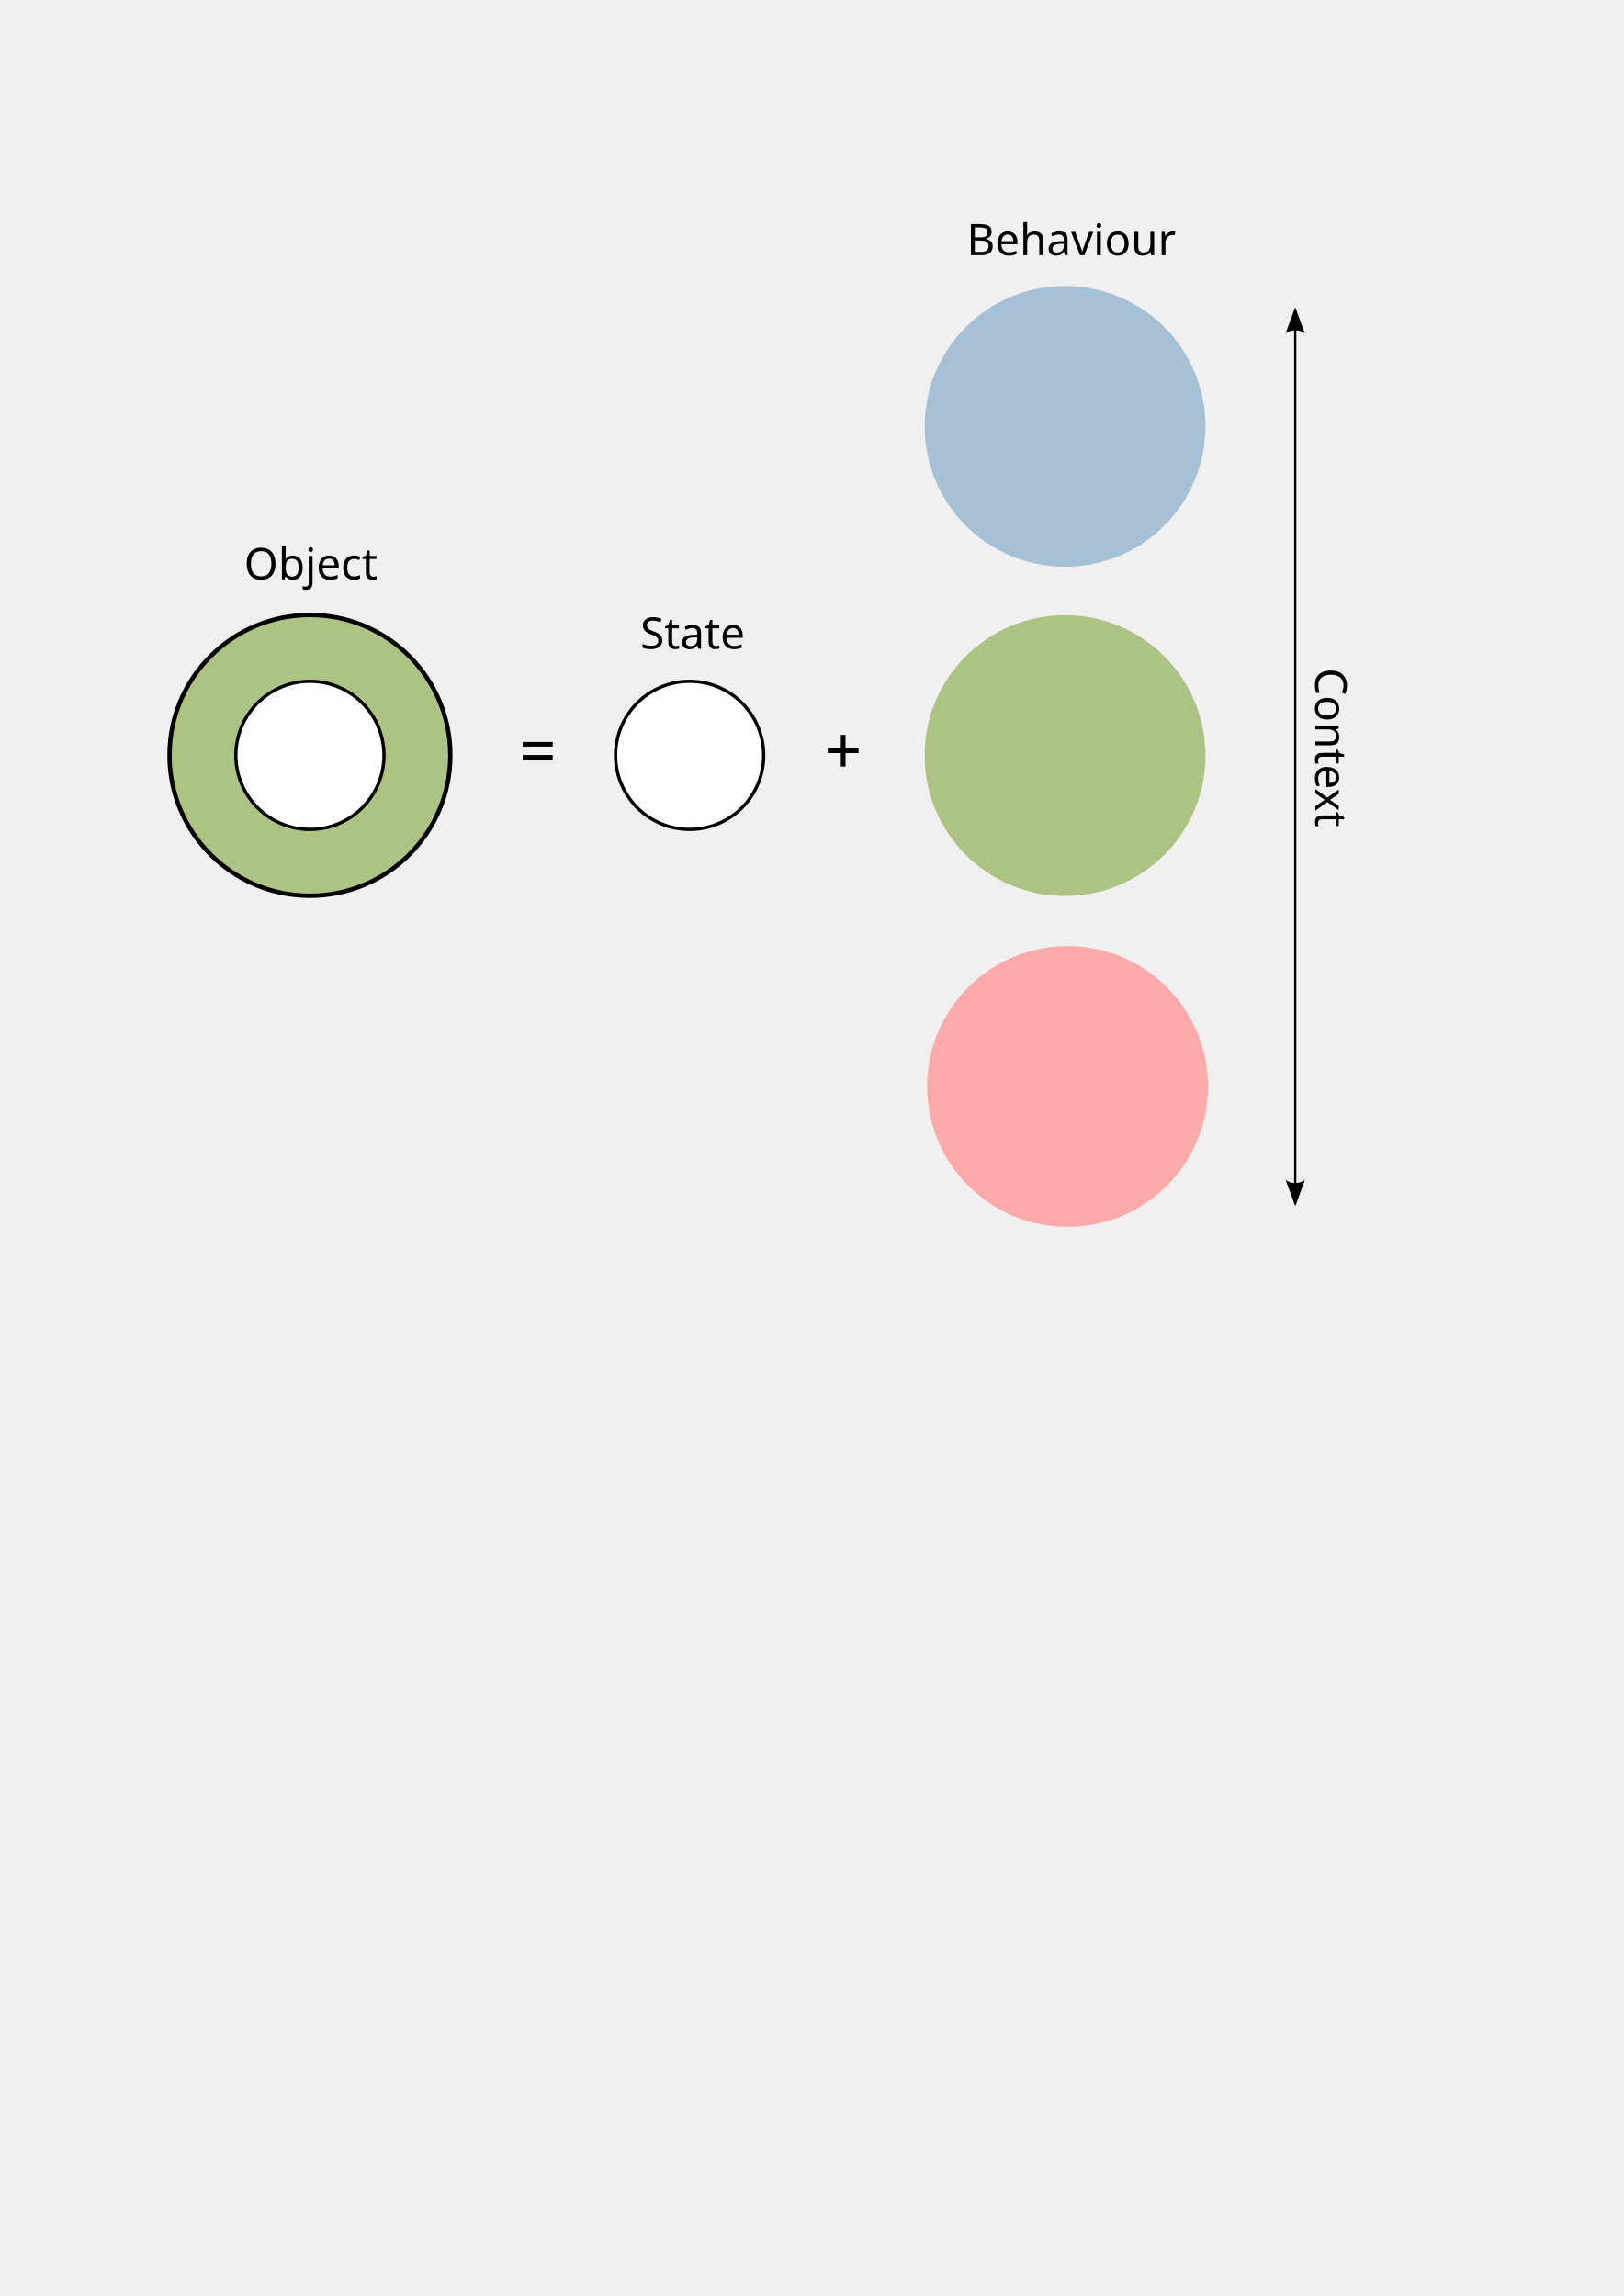
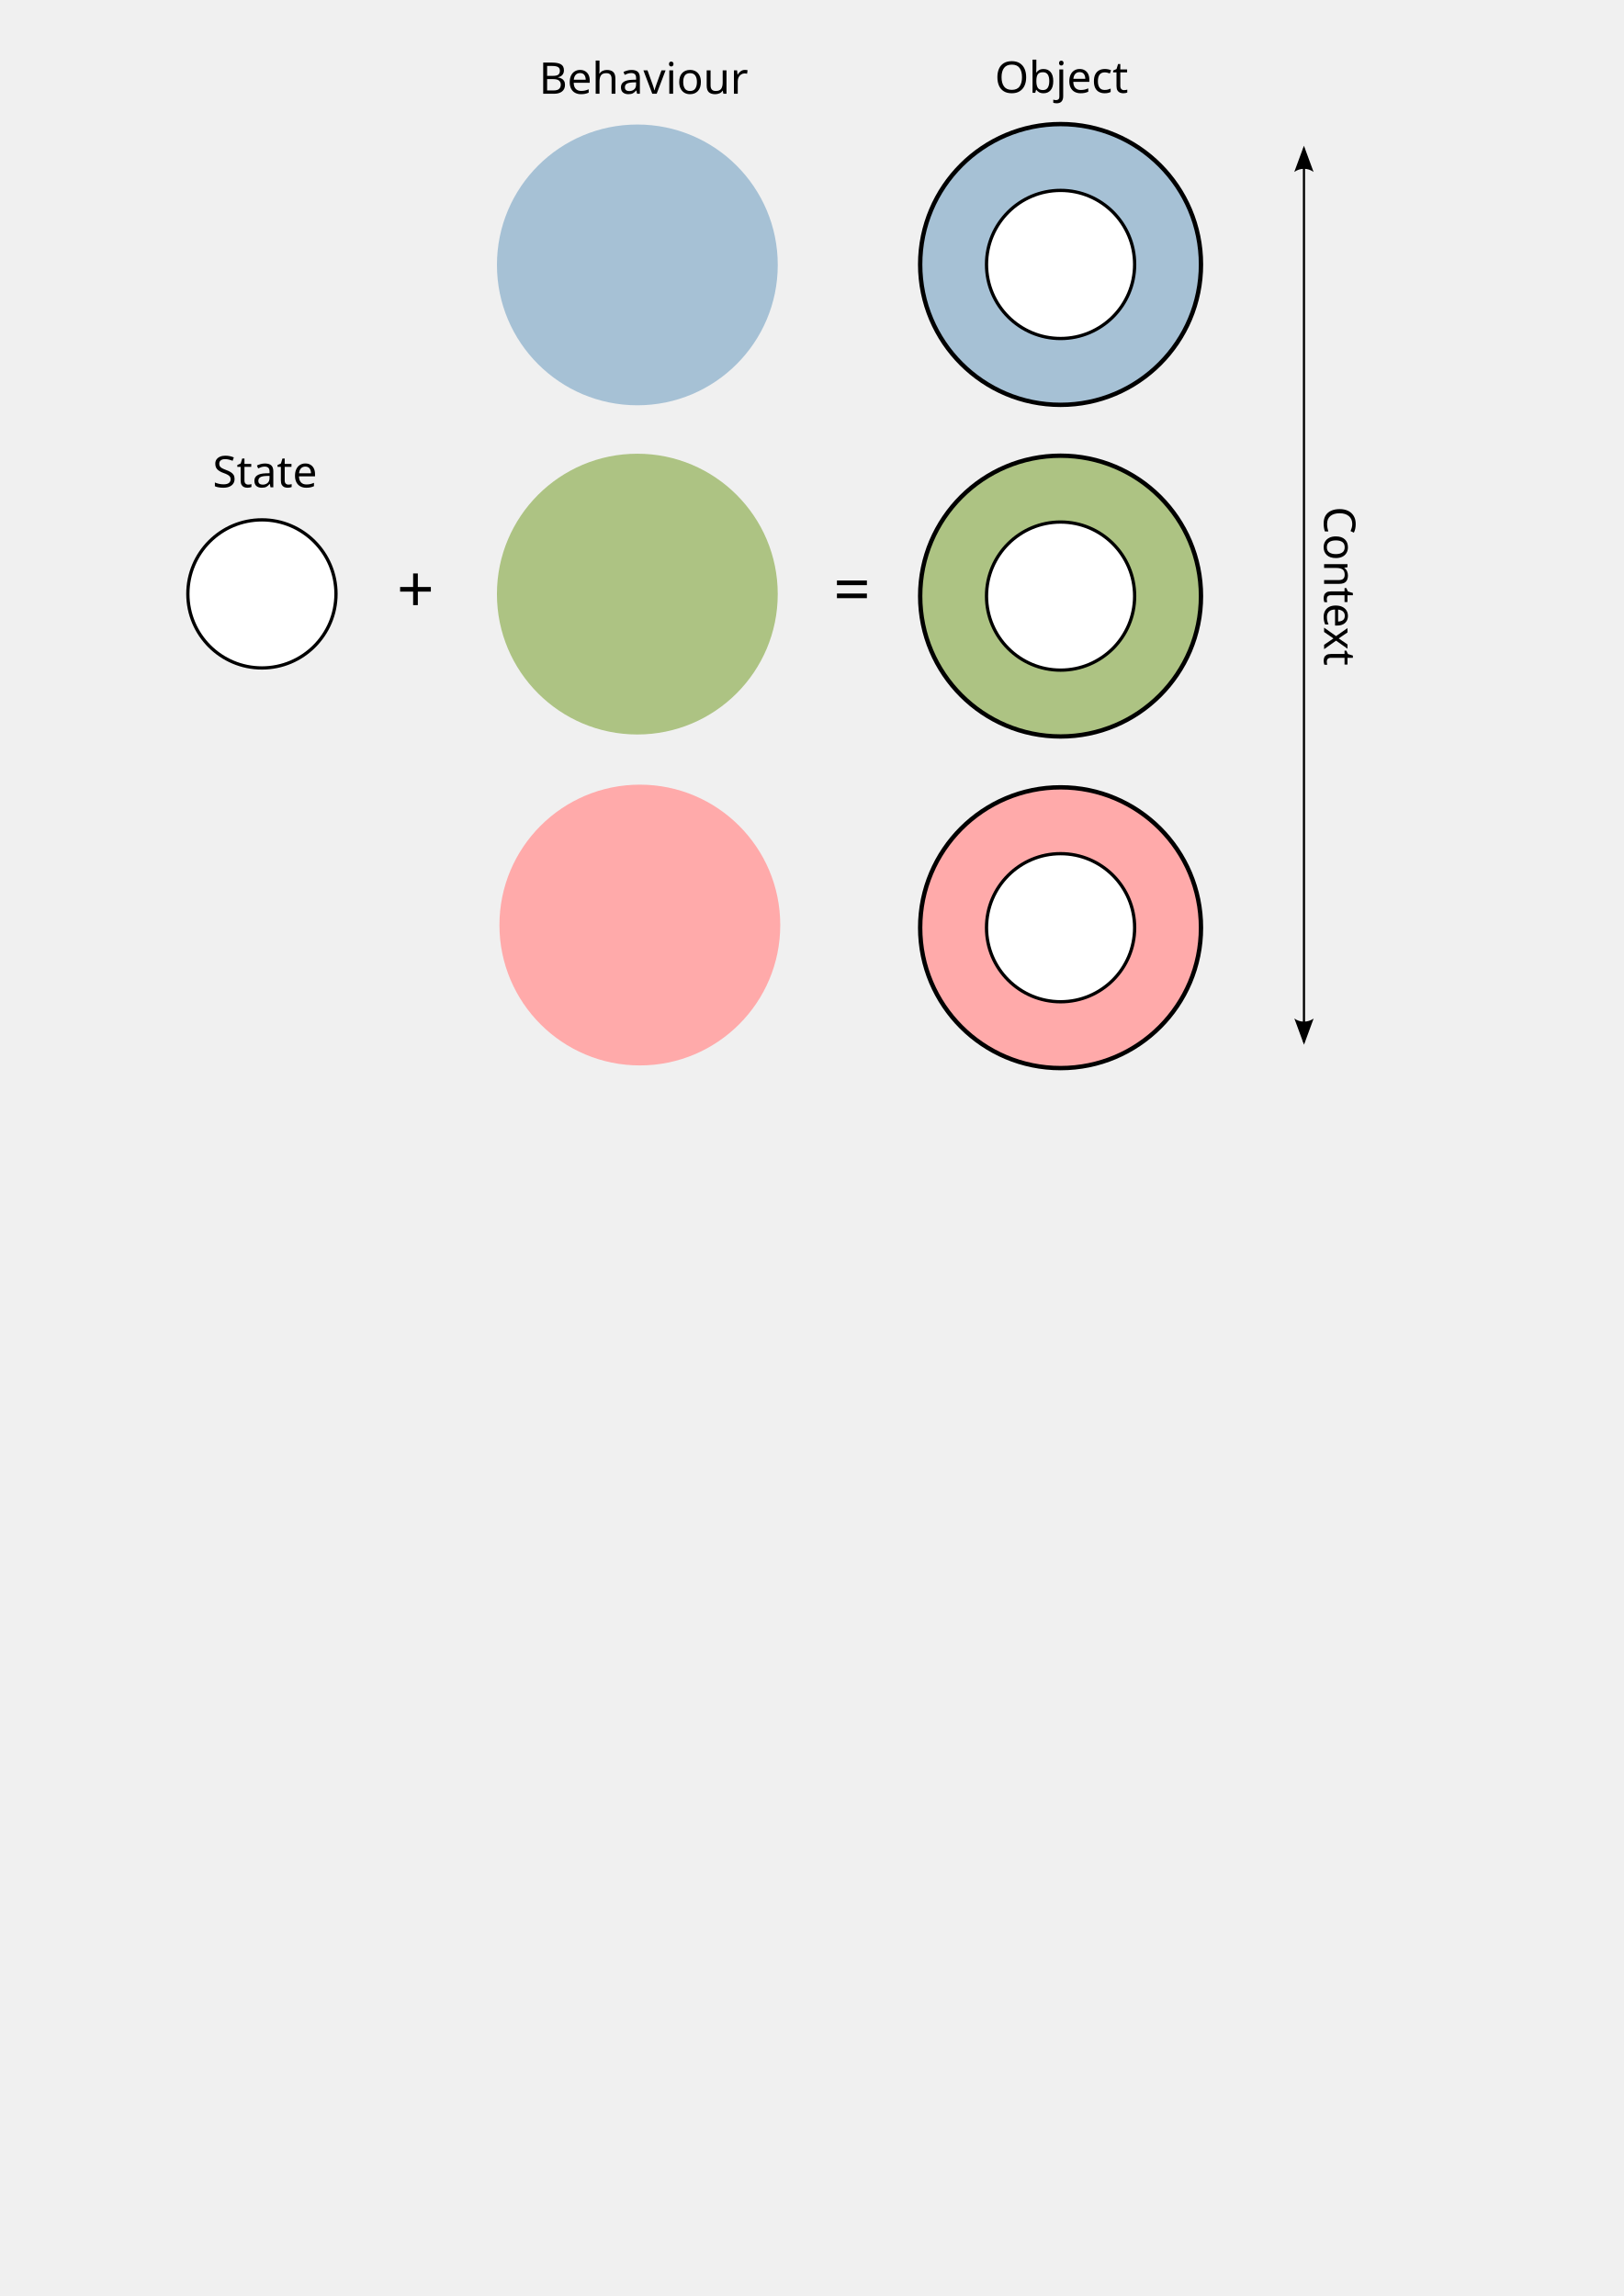
<svg xmlns="http://www.w3.org/2000/svg" width="744.094" height="1052.362" id="svg2" version="1.1">
  <defs id="defs4">
    <marker orient="auto" refY="0.0" refX="0.0" id="Arrow2Lend" style="overflow:visible;">
      <path id="path6749" style="font-size:12.0;fill-rule:evenodd;stroke-width:0.625;stroke-linejoin:round;" d="M 8.719,4.034 L -2.207,0.016 L 8.719,-4.002 C 6.973,-1.63 6.983,1.616 8.719,4.034 z " transform="scale(1.1) rotate(180) translate(1,0)" />
    </marker>
    <marker orient="auto" refY="0.0" refX="0.0" id="Arrow2Lstart" style="overflow:visible">
      <path id="path6746" style="font-size:12.0;fill-rule:evenodd;stroke-width:0.625;stroke-linejoin:round" d="M 8.719,4.034 L -2.207,0.016 L 8.719,-4.002 C 6.973,-1.63 6.983,1.616 8.719,4.034 z " transform="scale(1.1) translate(1,0)" />
    </marker>
    <marker orient="auto" refY="0.0" refX="0.0" id="Arrow1Lstart" style="overflow:visible">
      <path id="path6728" d="M 0.0,0.0 L 5.0,-5.0 L -12.5,0.0 L 5.0,5.0 L 0.0,0.0 z " style="fill-rule:evenodd;stroke:#000000;stroke-width:1.0pt;marker-start:none" transform="scale(0.8) translate(12.5,0)" />
    </marker>
  </defs>
  <g id="layer1">
-     <path style="color:#000000;fill:#ffaaaa;fill-opacity:1;fill-rule:nonzero;stroke:none;stroke-width:1;marker:none;visibility:visible;display:inline;overflow:visible;enable-background:accumulate" id="path2991-0" d="m 406.586,489.707 a 108.591,108.591 0 1 1 -4e-5,0" transform="matrix(0.5925451,0,0,0.5925451,248.3018,143.4706)" />
-     <path transform="matrix(0.5925451,0,0,0.5925451,247.159,-159.1009)" d="m 406.586,489.707 a 108.591,108.591 0 1 1 -4e-5,0" id="path3990" style="color:#000000;fill:#a6c1d5;fill-opacity:1;fill-rule:nonzero;stroke:none;stroke-width:1;marker:none;visibility:visible;display:inline;overflow:visible;enable-background:accumulate" />
-     <path style="fill:none;stroke:#000000;stroke-width:1px;stroke-linecap:butt;stroke-linejoin:miter;stroke-opacity:1;marker-start:url(#Arrow2Lstart);marker-end:url(#Arrow2Lend)" d="m 593.569,551.516 0,-409.394" id="path6723" />
-     <text id="text3992-8" y="-602.796" x="306.125" style="font-size:20px;font-style:normal;font-weight:normal;line-height:125%;letter-spacing:0px;word-spacing:0px;color:#000000;fill:#000000;fill-opacity:1;fill-rule:nonzero;stroke:none;stroke-width:1;marker:none;visibility:visible;display:inline;overflow:visible;enable-background:accumulate;font-family:Sans" xml:space="preserve" transform="matrix(0,1,-1,0,0,0)">
-       <tspan y="-602.796" x="306.125" id="tspan7564">Context</tspan>
+     <path style="color:#000000;fill:#ffaaaa;fill-opacity:1;fill-rule:nonzero;stroke:none;stroke-width:1;marker:none;visibility:visible;display:inline;overflow:visible;enable-background:accumulate" id="path2991-0" d="m 406.586,489.707 a 108.591,108.591 0 1 1 -4e-5,0" transform="matrix(0.5925451,0,0,0.5925451,52.30181,69.47058)" />
+     <path transform="matrix(0.5925451,0,0,0.5925451,51.15895,-233.1009)" d="m 406.586,489.707 a 108.591,108.591 0 1 1 -4e-5,0" id="path3990" style="color:#000000;fill:#a6c1d5;fill-opacity:1;fill-rule:nonzero;stroke:none;stroke-width:1;marker:none;visibility:visible;display:inline;overflow:visible;enable-background:accumulate" />
+     <path style="fill:none;stroke:#000000;stroke-width:1px;stroke-linecap:butt;stroke-linejoin:miter;stroke-opacity:1;marker-start:url(#Arrow2Lstart);marker-end:url(#Arrow2Lend)" d="m 597.569,477.516 0,-409.394" id="path6723" />
+     <text id="text3992-8" y="-606.796" x="232.125" style="font-size:20px;font-style:normal;font-weight:normal;line-height:125%;letter-spacing:0px;word-spacing:0px;color:#000000;fill:#000000;fill-opacity:1;fill-rule:nonzero;stroke:none;stroke-width:1;marker:none;visibility:visible;display:inline;overflow:visible;enable-background:accumulate;font-family:Sans" xml:space="preserve" transform="matrix(0,1,-1,0,0,0)">
+       <tspan y="-606.796" x="232.125" id="tspan7564">Context</tspan>
    </text>
    <flowRoot xml:space="preserve" id="flowRoot7618" style="fill:black;stroke:none;stroke-opacity:1;stroke-width:1px;stroke-linejoin:miter;stroke-linecap:butt;fill-opacity:1;font-family:Sans;font-style:normal;font-weight:normal;font-size:12px;line-height:125%;letter-spacing:0px;word-spacing:0px">
      <flowRegion id="flowRegion7620">
        <rect id="rect7622" width="10" height="24.286" x="860" y="446.648" />
      </flowRegion>
      <flowPara id="flowPara7624" />
    </flowRoot>
-     <path style="color:#000000;fill:#adc383;fill-opacity:1;fill-rule:nonzero;stroke:none;stroke-width:1;marker:none;visibility:visible;display:inline;overflow:visible;enable-background:accumulate" d="m 488.071,281.959 c 35.537,0 64.345,28.808 64.345,64.345 0,35.537 -28.808,64.345 -64.345,64.345 -35.537,0 -64.345,-28.808 -64.345,-64.345 0,-35.537 28.808,-64.345 64.345,-64.345" id="path2991-3" />
-     <text id="text7578-5" y="116.969" x="442.997" style="font-size:20px;font-style:normal;font-weight:normal;line-height:125%;letter-spacing:0px;word-spacing:0px;color:#000000;fill:#000000;fill-opacity:1;fill-rule:nonzero;stroke:none;stroke-width:1;marker:none;visibility:visible;display:inline;overflow:visible;enable-background:accumulate;font-family:Sans" xml:space="preserve">
-       <tspan y="116.969" x="442.997" id="tspan7580-4">Behaviour</tspan>
+     <path style="color:#000000;fill:#adc383;fill-opacity:1;fill-rule:nonzero;stroke:none;stroke-width:1;marker:none;visibility:visible;display:inline;overflow:visible;enable-background:accumulate" d="m 292.071,207.959 c 35.537,0 64.345,28.808 64.345,64.345 0,35.537 -28.808,64.345 -64.345,64.345 -35.537,0 -64.345,-28.808 -64.345,-64.345 0,-35.537 28.808,-64.345 64.345,-64.345" id="path2991-3" />
+     <text id="text7578-5" y="42.969" x="246.997" style="font-size:20px;font-style:normal;font-weight:normal;line-height:125%;letter-spacing:0px;word-spacing:0px;color:#000000;fill:#000000;fill-opacity:1;fill-rule:nonzero;stroke:none;stroke-width:1;marker:none;visibility:visible;display:inline;overflow:visible;enable-background:accumulate;font-family:Sans" xml:space="preserve">
+       <tspan y="42.969" x="246.997" id="tspan7580-4">Behaviour</tspan>
    </text>
-     <text xml:space="preserve" style="font-size:20px;font-style:normal;font-weight:normal;line-height:125%;letter-spacing:0px;word-spacing:0px;color:#000000;fill:#000000;fill-opacity:1;fill-rule:nonzero;stroke:none;stroke-width:1;marker:none;visibility:visible;display:inline;overflow:visible;enable-background:accumulate;font-family:Sans" x="293.458" y="297.349" id="text7582-0">
-       <tspan id="tspan7584-5" x="293.458" y="297.349">State</tspan>
+     <text xml:space="preserve" style="font-size:20px;font-style:normal;font-weight:normal;line-height:125%;letter-spacing:0px;word-spacing:0px;color:#000000;fill:#000000;fill-opacity:1;fill-rule:nonzero;stroke:none;stroke-width:1;marker:none;visibility:visible;display:inline;overflow:visible;enable-background:accumulate;font-family:Sans" x="97.458" y="223.349" id="text7582-0">
+       <tspan id="tspan7584-5" x="97.458" y="223.349">State</tspan>
    </text>
-     <text xml:space="preserve" style="font-size:20px;font-style:normal;font-weight:normal;line-height:125%;letter-spacing:0px;word-spacing:0px;color:#000000;fill:#000000;fill-opacity:1;fill-rule:nonzero;stroke:none;stroke-width:1;marker:none;visibility:visible;display:inline;overflow:visible;enable-background:accumulate;font-family:Sans" x="111.855" y="265.54" id="text7610-1">
-       <tspan id="tspan7612-5" x="111.855" y="265.54">Object</tspan>
+     <text xml:space="preserve" style="font-size:20px;font-style:normal;font-weight:normal;line-height:125%;letter-spacing:0px;word-spacing:0px;color:#000000;fill:#000000;fill-opacity:1;fill-rule:nonzero;stroke:none;stroke-width:1;marker:none;visibility:visible;display:inline;overflow:visible;enable-background:accumulate;font-family:Sans" x="455.854" y="42.54" id="text7610-1">
+       <tspan id="tspan7612-5" x="455.854" y="42.54">Object</tspan>
    </text>
-     <text id="text7614-6" y="354.683" x="237.855" style="font-size:30px;font-style:normal;font-weight:normal;line-height:125%;letter-spacing:0px;word-spacing:0px;color:#000000;fill:#000000;fill-opacity:1;fill-rule:nonzero;stroke:none;stroke-width:1;marker:none;visibility:visible;display:inline;overflow:visible;enable-background:accumulate;font-family:Sans" xml:space="preserve">
-       <tspan y="354.683" x="237.855" id="tspan7616-1">=</tspan>
+     <text id="text7614-6" y="280.683" x="381.855" style="font-size:30px;font-style:normal;font-weight:normal;line-height:125%;letter-spacing:0px;word-spacing:0px;color:#000000;fill:#000000;fill-opacity:1;fill-rule:nonzero;stroke:none;stroke-width:1;marker:none;visibility:visible;display:inline;overflow:visible;enable-background:accumulate;font-family:Sans" xml:space="preserve">
+       <tspan y="280.683" x="381.855" id="tspan7616-1">=</tspan>
    </text>
-     <text xml:space="preserve" style="font-size:30px;font-style:normal;font-weight:normal;line-height:125%;letter-spacing:0px;word-spacing:0px;color:#000000;fill:#000000;fill-opacity:1;fill-rule:nonzero;stroke:none;stroke-width:1;marker:none;visibility:visible;display:inline;overflow:visible;enable-background:accumulate;font-family:Sans" x="377.855" y="354.683" id="text7626-7">
-       <tspan id="tspan7628-1" x="377.855" y="354.683">+</tspan>
+     <text xml:space="preserve" style="font-size:30px;font-style:normal;font-weight:normal;line-height:125%;letter-spacing:0px;word-spacing:0px;color:#000000;fill:#000000;fill-opacity:1;fill-rule:nonzero;stroke:none;stroke-width:1;marker:none;visibility:visible;display:inline;overflow:visible;enable-background:accumulate;font-family:Sans" x="181.855" y="280.683" id="text7626-7">
+       <tspan id="tspan7628-1" x="181.855" y="280.683">+</tspan>
    </text>
-     <path transform="matrix(0.5925451,0,0,0.5925451,-98.88927,-8.286286)" d="m 406.586,489.707 a 108.591,108.591 0 1 1 -4e-5,0" id="path9896" style="color:#000000;fill:#adc383;fill-opacity:1;fill-rule:nonzero;stroke:none;stroke-width:1;marker:none;visibility:visible;display:inline;overflow:visible;enable-background:accumulate" />
-     <path style="color:#000000;fill:none;stroke:#000000;stroke-width:3.375;stroke-miterlimit:4;stroke-opacity:1;stroke-dasharray:none;marker:none;visibility:visible;display:inline;overflow:visible;enable-background:accumulate" id="path9898" d="m 406.586,489.707 a 108.591,108.591 0 1 1 -4e-5,0" transform="matrix(0.5925451,0,0,0.5925451,-98.88927,-8.306586)" />
-     <path style="color:#000000;fill:#ffffff;fill-opacity:1;stroke:#000000;stroke-width:3.716;stroke-miterlimit:4;stroke-opacity:1;stroke-dasharray:none;marker:none;visibility:visible;display:inline;overflow:visible;enable-background:accumulate" id="path10011" d="m 406.586,514.229 a 84.07,84.07 0 1 1 -3e-5,0" transform="matrix(0.4037079,0,0,0.4037079,-22.11063,104.6745)" />
-     <path transform="matrix(0.4037079,0,0,0.4037079,151.8894,104.6745)" d="m 406.586,514.229 a 84.07,84.07 0 1 1 -3e-5,0" id="path11172" style="color:#000000;fill:#ffffff;fill-opacity:1;stroke:#000000;stroke-width:3.716;stroke-miterlimit:4;stroke-opacity:1;stroke-dasharray:none;marker:none;visibility:visible;display:inline;overflow:visible;enable-background:accumulate" />
+     <path transform="matrix(0.5925451,0,0,0.5925451,245.1107,-81.28629)" d="m 406.586,489.707 a 108.591,108.591 0 1 1 -4e-5,0" id="path9896" style="color:#000000;fill:#adc383;fill-opacity:1;fill-rule:nonzero;stroke:none;stroke-width:1;marker:none;visibility:visible;display:inline;overflow:visible;enable-background:accumulate" />
+     <path style="color:#000000;fill:none;stroke:#000000;stroke-width:3.375;stroke-miterlimit:4;stroke-opacity:1;stroke-dasharray:none;marker:none;visibility:visible;display:inline;overflow:visible;enable-background:accumulate" id="path9898" d="m 406.586,489.707 a 108.591,108.591 0 1 1 -4e-5,0" transform="matrix(0.5925451,0,0,0.5925451,245.1107,-81.30659)" />
+     <path style="color:#000000;fill:#ffffff;fill-opacity:1;stroke:#000000;stroke-width:3.716;stroke-miterlimit:4;stroke-opacity:1;stroke-dasharray:none;marker:none;visibility:visible;display:inline;overflow:visible;enable-background:accumulate" id="path10011" d="m 406.586,514.229 a 84.07,84.07 0 1 1 -3e-5,0" transform="matrix(0.4037079,0,0,0.4037079,321.8894,31.67446)" />
+     <path transform="matrix(0.4037079,0,0,0.4037079,-44.11063,30.67446)" d="m 406.586,514.229 a 84.07,84.07 0 1 1 -3e-5,0" id="path11172" style="color:#000000;fill:#ffffff;fill-opacity:1;stroke:#000000;stroke-width:3.716;stroke-miterlimit:4;stroke-opacity:1;stroke-dasharray:none;marker:none;visibility:visible;display:inline;overflow:visible;enable-background:accumulate" />
+     <path style="color:#000000;fill:#ffaaaa;fill-opacity:1;fill-rule:nonzero;stroke:none;stroke-width:1;marker:none;visibility:visible;display:inline;overflow:visible;enable-background:accumulate" id="path4042" d="m 406.586,489.707 a 108.591,108.591 0 1 1 -4e-5,0" transform="matrix(0.5925451,0,0,0.5925451,245.1107,70.71371)" />
+     <path transform="matrix(0.5925451,0,0,0.5925451,245.1107,70.69341)" d="m 406.586,489.707 a 108.591,108.591 0 1 1 -4e-5,0" id="path4044" style="color:#000000;fill:none;stroke:#000000;stroke-width:3.375;stroke-miterlimit:4;stroke-opacity:1;stroke-dasharray:none;marker:none;visibility:visible;display:inline;overflow:visible;enable-background:accumulate" />
+     <path transform="matrix(0.4037079,0,0,0.4037079,321.8894,183.6745)" d="m 406.586,514.229 a 84.07,84.07 0 1 1 -3e-5,0" id="path4046" style="color:#000000;fill:#ffffff;fill-opacity:1;stroke:#000000;stroke-width:3.716;stroke-miterlimit:4;stroke-opacity:1;stroke-dasharray:none;marker:none;visibility:visible;display:inline;overflow:visible;enable-background:accumulate" />
+     <path style="color:#000000;fill:#a6c1d5;fill-opacity:1;fill-rule:nonzero;stroke:none;stroke-width:1;marker:none;visibility:visible;display:inline;overflow:visible;enable-background:accumulate" id="path4574" d="m 406.586,489.707 a 108.591,108.591 0 1 1 -4e-5,0" transform="matrix(0.5925451,0,0,0.5925451,245.1107,-233.2863)" />
+     <path transform="matrix(0.5925451,0,0,0.5925451,245.1107,-233.3066)" d="m 406.586,489.707 a 108.591,108.591 0 1 1 -4e-5,0" id="path4576" style="color:#000000;fill:none;stroke:#000000;stroke-width:3.375;stroke-miterlimit:4;stroke-opacity:1;stroke-dasharray:none;marker:none;visibility:visible;display:inline;overflow:visible;enable-background:accumulate" />
+     <path transform="matrix(0.4037079,0,0,0.4037079,321.8894,-120.3255)" d="m 406.586,514.229 a 84.07,84.07 0 1 1 -3e-5,0" id="path4578" style="color:#000000;fill:#ffffff;fill-opacity:1;stroke:#000000;stroke-width:3.716;stroke-miterlimit:4;stroke-opacity:1;stroke-dasharray:none;marker:none;visibility:visible;display:inline;overflow:visible;enable-background:accumulate" />
  </g>
</svg>
